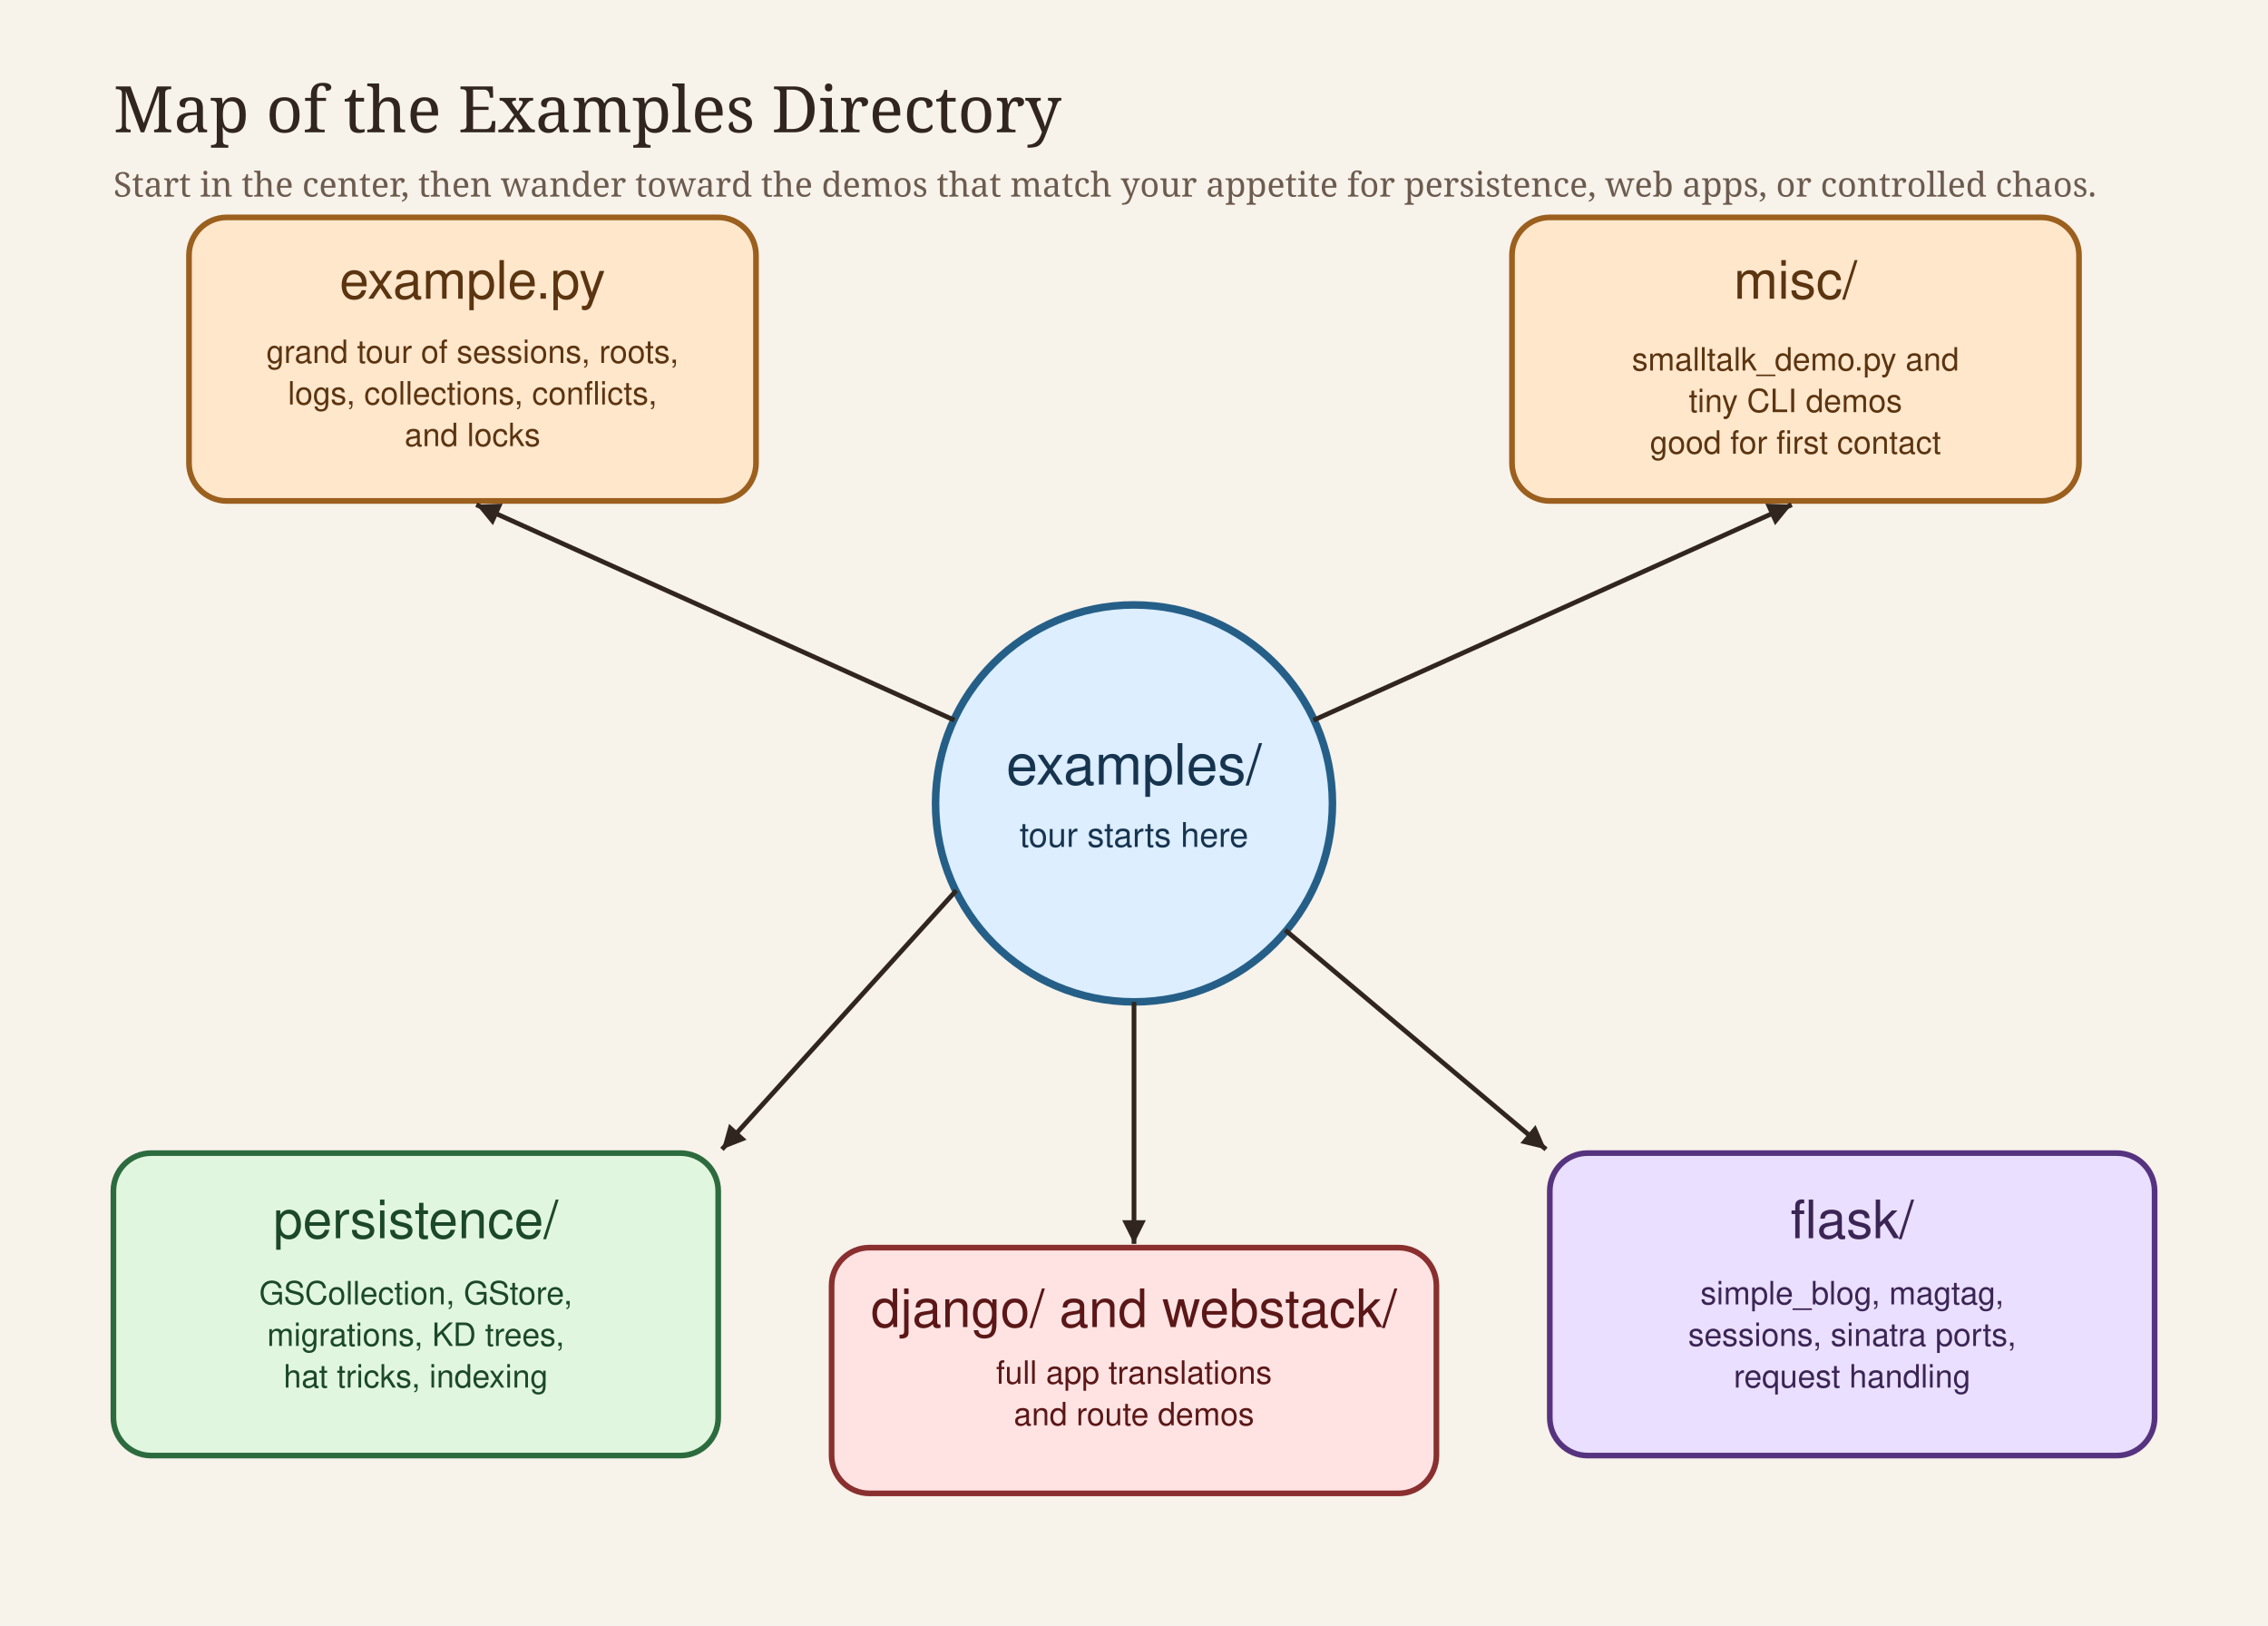
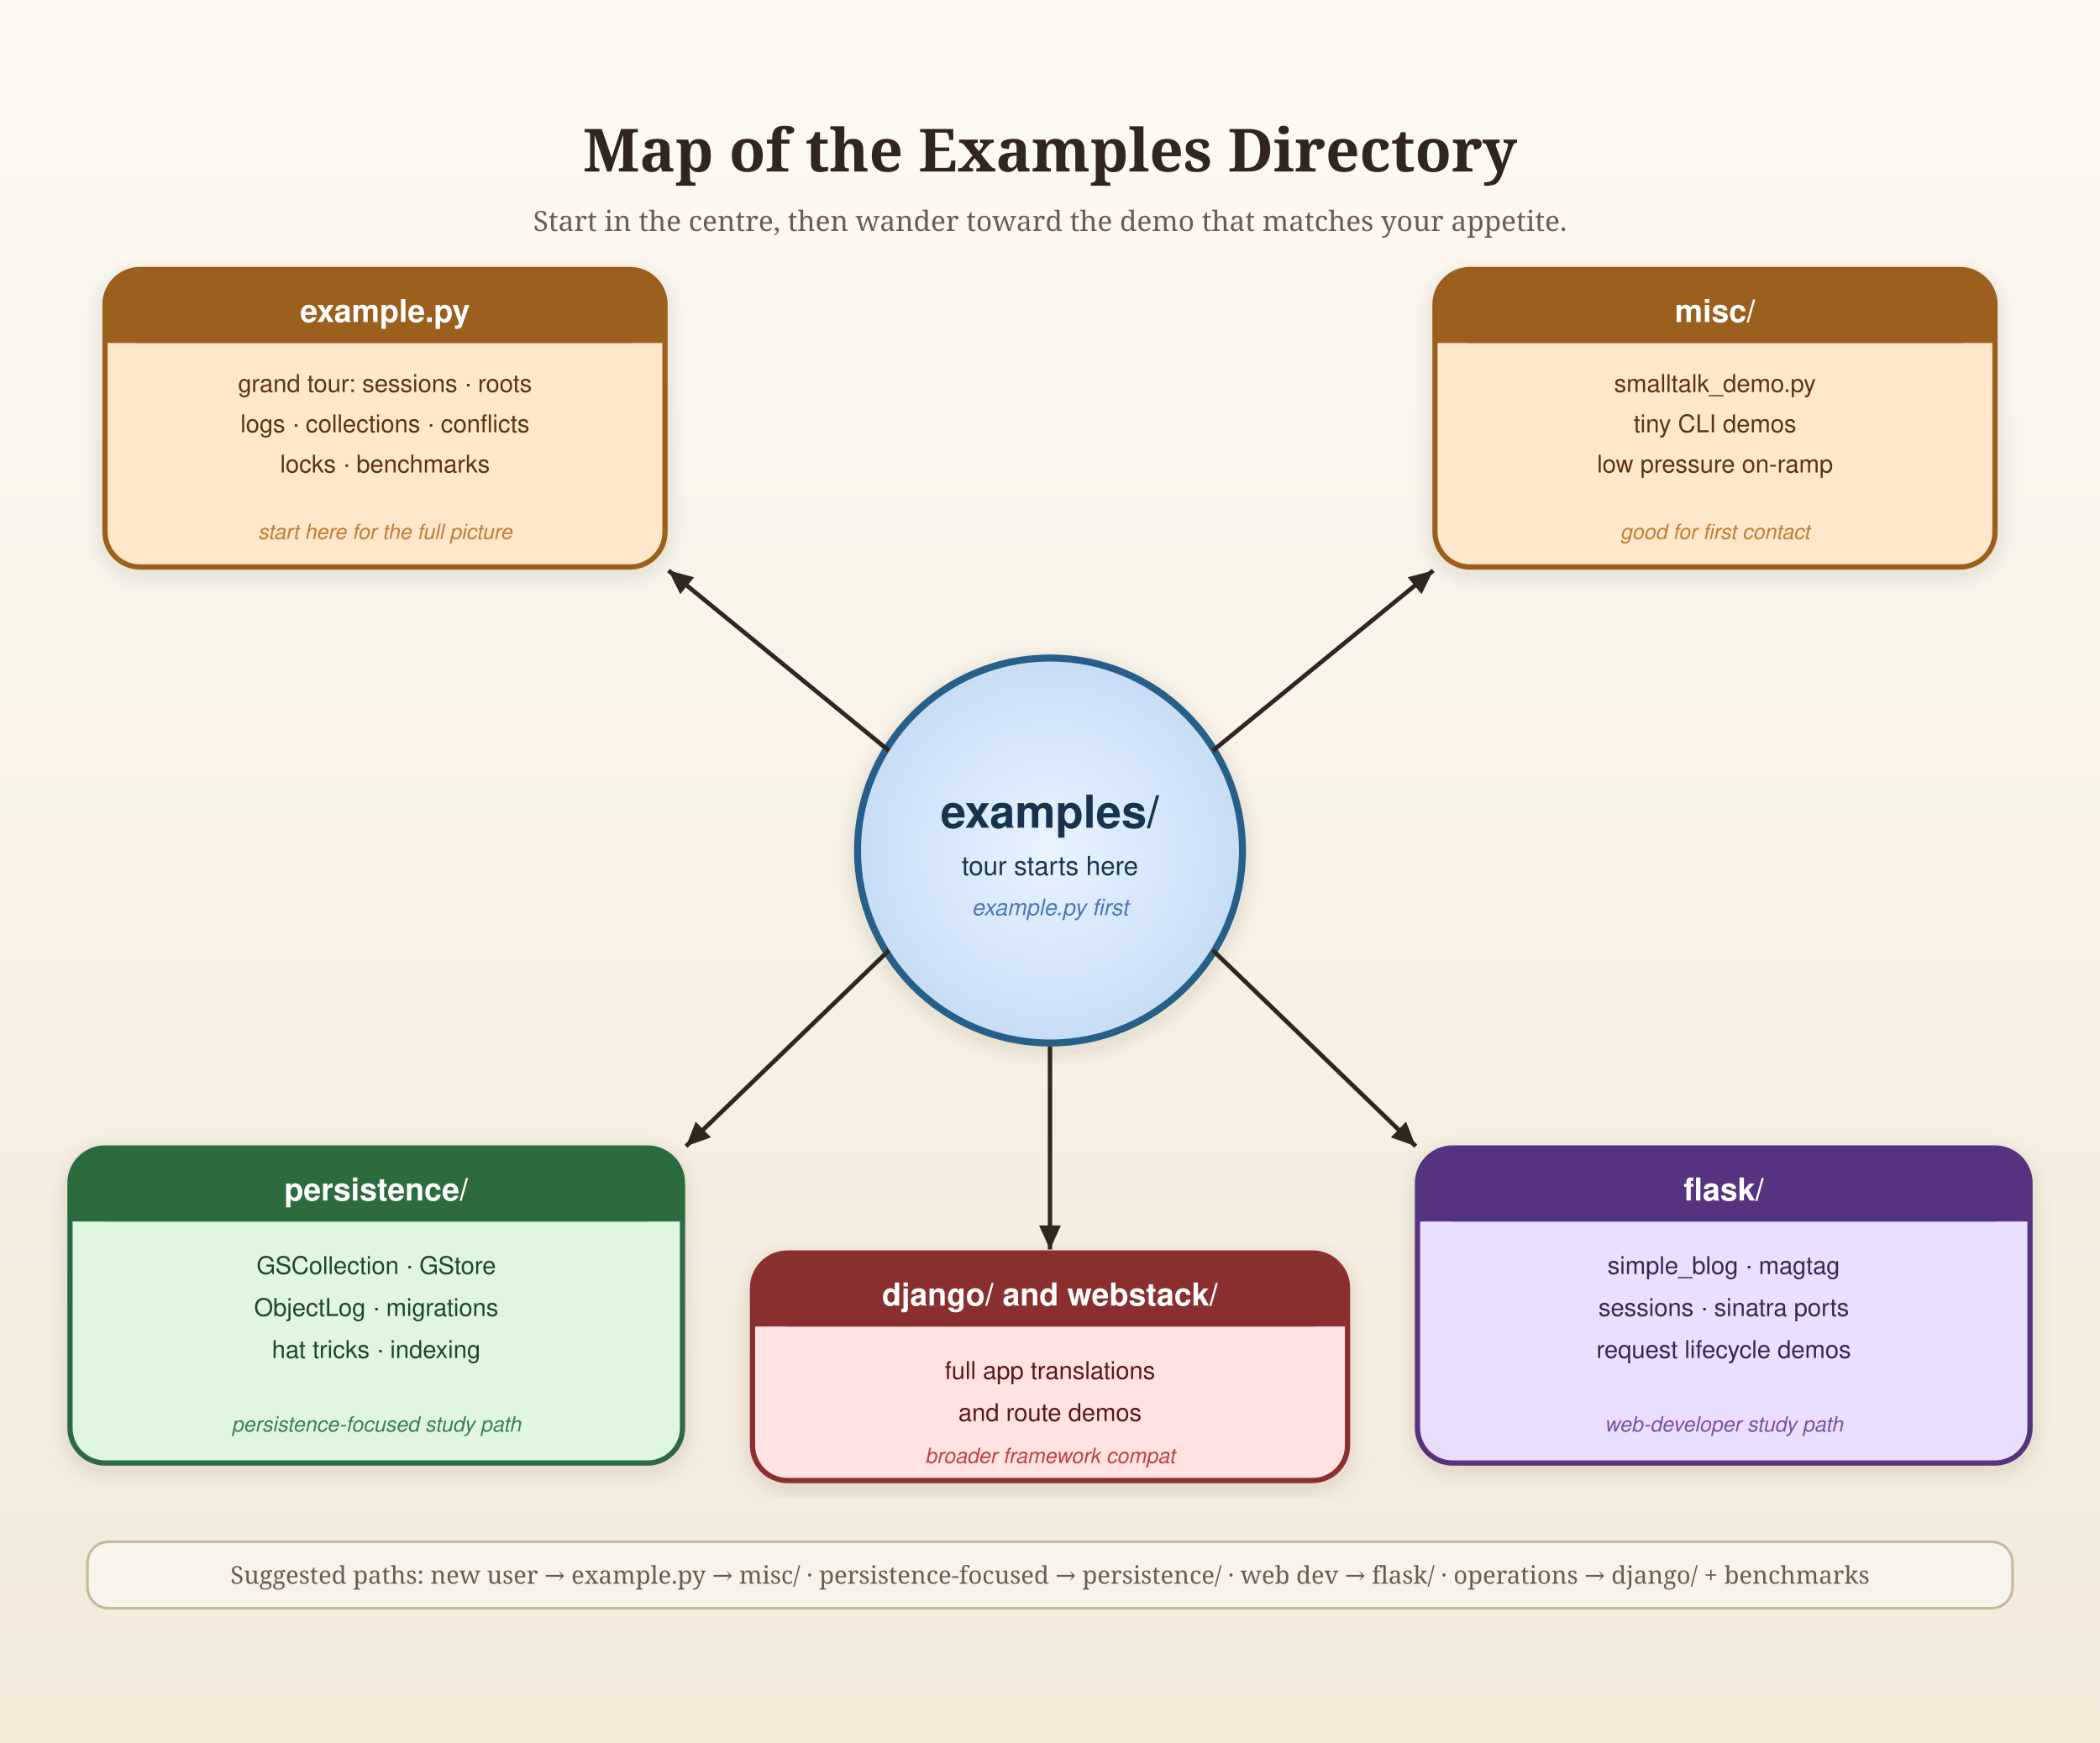
- <svg xmlns="http://www.w3.org/2000/svg" width="1200" height="860" viewBox="0 0 1200 860">
-   <rect width="1200" height="860" fill="#f7f2ea" />
-   <text x="60" y="70" font-family="Georgia, serif" font-size="34" fill="#31261f">Map of the Examples Directory</text>
-   <text x="60" y="104" font-family="Georgia, serif" font-size="18" fill="#6c5b4f">Start in the center, then wander toward the demos that match your appetite for persistence, web apps, or controlled chaos.</text>
-   <circle cx="600" cy="425" r="105" fill="#dceeff" stroke="#255f88" stroke-width="4" />
-   <text x="600" y="415" text-anchor="middle" font-family="Helvetica, Arial, sans-serif" font-size="30" fill="#17344f">examples/</text>
-   <text x="600" y="448" text-anchor="middle" font-family="Helvetica, Arial, sans-serif" font-size="18" fill="#17344f">tour starts here</text>
-   <rect x="100" y="115" width="300" height="150" rx="20" fill="#ffe7cc" stroke="#9b5f1e" stroke-width="3" />
-   <text x="250" y="158" text-anchor="middle" font-family="Helvetica, Arial, sans-serif" font-size="28" fill="#5b3410">example.py</text>
-   <text x="250" y="192" text-anchor="middle" font-family="Helvetica, Arial, sans-serif" font-size="17" fill="#5b3410">grand tour of sessions, roots,</text>
-   <text x="250" y="214" text-anchor="middle" font-family="Helvetica, Arial, sans-serif" font-size="17" fill="#5b3410">logs, collections, conflicts,</text>
-   <text x="250" y="236" text-anchor="middle" font-family="Helvetica, Arial, sans-serif" font-size="17" fill="#5b3410">and locks</text>
-   <rect x="800" y="115" width="300" height="150" rx="20" fill="#ffe7cc" stroke="#9b5f1e" stroke-width="3" />
-   <text x="950" y="158" text-anchor="middle" font-family="Helvetica, Arial, sans-serif" font-size="28" fill="#5b3410">misc/</text>
-   <text x="950" y="196" text-anchor="middle" font-family="Helvetica, Arial, sans-serif" font-size="17" fill="#5b3410">smalltalk_demo.py and</text>
-   <text x="950" y="218" text-anchor="middle" font-family="Helvetica, Arial, sans-serif" font-size="17" fill="#5b3410">tiny CLI demos</text>
-   <text x="950" y="240" text-anchor="middle" font-family="Helvetica, Arial, sans-serif" font-size="17" fill="#5b3410">good for first contact</text>
-   <rect x="60" y="610" width="320" height="160" rx="20" fill="#e1f6df" stroke="#2c6b3e" stroke-width="3" />
-   <text x="220" y="655" text-anchor="middle" font-family="Helvetica, Arial, sans-serif" font-size="28" fill="#1b4829">persistence/</text>
-   <text x="220" y="690" text-anchor="middle" font-family="Helvetica, Arial, sans-serif" font-size="17" fill="#1b4829">GSCollection, GStore,</text>
-   <text x="220" y="712" text-anchor="middle" font-family="Helvetica, Arial, sans-serif" font-size="17" fill="#1b4829">migrations, KD trees,</text>
-   <text x="220" y="734" text-anchor="middle" font-family="Helvetica, Arial, sans-serif" font-size="17" fill="#1b4829">hat tricks, indexing</text>
-   <rect x="820" y="610" width="320" height="160" rx="20" fill="#eadfff" stroke="#56337f" stroke-width="3" />
-   <text x="980" y="655" text-anchor="middle" font-family="Helvetica, Arial, sans-serif" font-size="28" fill="#3b2554">flask/</text>
-   <text x="980" y="690" text-anchor="middle" font-family="Helvetica, Arial, sans-serif" font-size="17" fill="#3b2554">simple_blog, magtag,</text>
-   <text x="980" y="712" text-anchor="middle" font-family="Helvetica, Arial, sans-serif" font-size="17" fill="#3b2554">sessions, sinatra ports,</text>
-   <text x="980" y="734" text-anchor="middle" font-family="Helvetica, Arial, sans-serif" font-size="17" fill="#3b2554">request handling</text>
-   <rect x="440" y="660" width="320" height="130" rx="20" fill="#ffe3e3" stroke="#8a2f2f" stroke-width="3" />
-   <text x="600" y="702" text-anchor="middle" font-family="Helvetica, Arial, sans-serif" font-size="28" fill="#5b1717">django/ and webstack/</text>
-   <text x="600" y="732" text-anchor="middle" font-family="Helvetica, Arial, sans-serif" font-size="17" fill="#5b1717">full app translations</text>
-   <text x="600" y="754" text-anchor="middle" font-family="Helvetica, Arial, sans-serif" font-size="17" fill="#5b1717">and route demos</text>
-   <line x1="505" y1="381" x2="252" y2="267" stroke="#31261f" stroke-width="2.5" marker-end="url(#arr)" />
-   <line x1="695" y1="381" x2="948" y2="267" stroke="#31261f" stroke-width="2.5" marker-end="url(#arr)" />
-   <line x1="506" y1="471" x2="382" y2="608" stroke="#31261f" stroke-width="2.5" marker-end="url(#arr)" />
-   <line x1="680" y1="492" x2="818" y2="608" stroke="#31261f" stroke-width="2.5" marker-end="url(#arr)" />
-   <line x1="600" y1="530" x2="600" y2="658" stroke="#31261f" stroke-width="2.5" marker-end="url(#arr)" />
+ <svg xmlns="http://www.w3.org/2000/svg" width="1200" height="996" viewBox="0 0 1200 996">
  <defs>
-     <marker id="arr" viewBox="0 0 10 10" refX="10" refY="5" markerWidth="5" markerHeight="5" orient="auto">
-       <path d="M0 0 L10 5 L0 10 z" fill="#31261f" />
+     <linearGradient id="bgGrad" x1="0" y1="0" x2="0" y2="1">
+       <stop offset="0" stop-color="#fdfaf4" />
+       <stop offset="1" stop-color="#f3ead8" />
+     </linearGradient>
+     <radialGradient id="centreGrad" cx="50%" cy="50%" r="50%">
+       <stop offset="0" stop-color="#e8f4ff" />
+       <stop offset="1" stop-color="#c8ddf5" />
+     </radialGradient>
+     <filter id="drop" x="-8%" y="-8%" width="116%" height="116%">
+       <feDropShadow dx="0" dy="3" stdDeviation="6" flood-color="#31261f" flood-opacity="0.14" />
+     </filter>
+     <marker id="arr" viewBox="0 0 12 12" refX="11" refY="6" markerWidth="6" markerHeight="6" orient="auto">
+       <path d="M0 1 L11 6 L0 11 Z" fill="#31261f" />
    </marker>
  </defs>
+   <rect width="1200" height="996" fill="url(#bgGrad)" />
+   <g transform="translate(0 36)">
+     <text x="600" y="62" text-anchor="middle" font-family="Georgia, serif" font-size="34" font-weight="700" fill="#31261f">Map of the Examples Directory</text>
+     <text x="600" y="96" text-anchor="middle" font-family="Georgia, serif" font-size="16" fill="#6c5b4f">Start in the centre, then wander toward the demo that matches your appetite.</text>
+     <circle cx="600" cy="450" r="110" fill="url(#centreGrad)" stroke="#255f88" stroke-width="4" filter="url(#drop)" />
+     <text x="600" y="437" text-anchor="middle" font-family="Helvetica, Arial, sans-serif" font-size="26" font-weight="700" fill="#17344f">examples/</text>
+     <text x="600" y="464" text-anchor="middle" font-family="Helvetica, Arial, sans-serif" font-size="15" fill="#17344f">tour starts here</text>
+     <text x="600" y="487" text-anchor="middle" font-family="Helvetica, Arial, sans-serif" font-size="13" fill="#4a7ab5" font-style="italic">example.py first</text>
+     <rect x="60" y="118" width="320" height="170" rx="20" fill="#ffe7cc" stroke="#9b5f1e" stroke-width="3" filter="url(#drop)" />
+     <rect x="60" y="118" width="320" height="42" rx="20" fill="#9b5f1e" />
+     <rect x="60" y="138" width="320" height="22" fill="#9b5f1e" />
+     <text x="220" y="148" text-anchor="middle" font-family="Helvetica, Arial, sans-serif" font-size="18" font-weight="700" fill="#fff">example.py</text>
+     <text x="220" y="188" text-anchor="middle" font-family="Helvetica, Arial, sans-serif" font-size="14" fill="#5b3410">grand tour: sessions · roots</text>
+     <text x="220" y="211" text-anchor="middle" font-family="Helvetica, Arial, sans-serif" font-size="14" fill="#5b3410">logs · collections · conflicts</text>
+     <text x="220" y="234" text-anchor="middle" font-family="Helvetica, Arial, sans-serif" font-size="14" fill="#5b3410">locks · benchmarks</text>
+     <text x="220" y="272" text-anchor="middle" font-family="Helvetica, Arial, sans-serif" font-size="12" fill="#c47a30" font-style="italic">start here for the full picture</text>
+     <rect x="820" y="118" width="320" height="170" rx="20" fill="#ffe7cc" stroke="#9b5f1e" stroke-width="3" filter="url(#drop)" />
+     <rect x="820" y="118" width="320" height="42" rx="20" fill="#9b5f1e" />
+     <rect x="820" y="138" width="320" height="22" fill="#9b5f1e" />
+     <text x="980" y="148" text-anchor="middle" font-family="Helvetica, Arial, sans-serif" font-size="18" font-weight="700" fill="#fff">misc/</text>
+     <text x="980" y="188" text-anchor="middle" font-family="Helvetica, Arial, sans-serif" font-size="14" fill="#5b3410">smalltalk_demo.py</text>
+     <text x="980" y="211" text-anchor="middle" font-family="Helvetica, Arial, sans-serif" font-size="14" fill="#5b3410">tiny CLI demos</text>
+     <text x="980" y="234" text-anchor="middle" font-family="Helvetica, Arial, sans-serif" font-size="14" fill="#5b3410">low pressure on-ramp</text>
+     <text x="980" y="272" text-anchor="middle" font-family="Helvetica, Arial, sans-serif" font-size="12" fill="#c47a30" font-style="italic">good for first contact</text>
+     <rect x="40" y="620" width="350" height="180" rx="20" fill="#e1f6df" stroke="#2c6b3e" stroke-width="3" filter="url(#drop)" />
+     <rect x="40" y="620" width="350" height="42" rx="20" fill="#2c6b3e" />
+     <rect x="40" y="640" width="350" height="22" fill="#2c6b3e" />
+     <text x="215" y="650" text-anchor="middle" font-family="Helvetica, Arial, sans-serif" font-size="18" font-weight="700" fill="#fff">persistence/</text>
+     <text x="215" y="692" text-anchor="middle" font-family="Helvetica, Arial, sans-serif" font-size="14" fill="#1b4829">GSCollection · GStore</text>
+     <text x="215" y="716" text-anchor="middle" font-family="Helvetica, Arial, sans-serif" font-size="14" fill="#1b4829">ObjectLog · migrations</text>
+     <text x="215" y="740" text-anchor="middle" font-family="Helvetica, Arial, sans-serif" font-size="14" fill="#1b4829">hat tricks · indexing</text>
+     <text x="215" y="782" text-anchor="middle" font-family="Helvetica, Arial, sans-serif" font-size="12" fill="#3a8050" font-style="italic">persistence-focused study path</text>
+     <rect x="810" y="620" width="350" height="180" rx="20" fill="#eadfff" stroke="#56337f" stroke-width="3" filter="url(#drop)" />
+     <rect x="810" y="620" width="350" height="42" rx="20" fill="#56337f" />
+     <rect x="810" y="640" width="350" height="22" fill="#56337f" />
+     <text x="985" y="650" text-anchor="middle" font-family="Helvetica, Arial, sans-serif" font-size="18" font-weight="700" fill="#fff">flask/</text>
+     <text x="985" y="692" text-anchor="middle" font-family="Helvetica, Arial, sans-serif" font-size="14" fill="#3b2554">simple_blog · magtag</text>
+     <text x="985" y="716" text-anchor="middle" font-family="Helvetica, Arial, sans-serif" font-size="14" fill="#3b2554">sessions · sinatra ports</text>
+     <text x="985" y="740" text-anchor="middle" font-family="Helvetica, Arial, sans-serif" font-size="14" fill="#3b2554">request lifecycle demos</text>
+     <text x="985" y="782" text-anchor="middle" font-family="Helvetica, Arial, sans-serif" font-size="12" fill="#7a52a0" font-style="italic">web-developer study path</text>
+     <rect x="430" y="680" width="340" height="130" rx="20" fill="#ffe3e3" stroke="#8a2f2f" stroke-width="3" filter="url(#drop)" />
+     <rect x="430" y="680" width="340" height="42" rx="20" fill="#8a2f2f" />
+     <rect x="430" y="700" width="340" height="22" fill="#8a2f2f" />
+     <text x="600" y="710" text-anchor="middle" font-family="Helvetica, Arial, sans-serif" font-size="18" font-weight="700" fill="#fff">django/ and webstack/</text>
+     <text x="600" y="752" text-anchor="middle" font-family="Helvetica, Arial, sans-serif" font-size="14" fill="#5b1717">full app translations</text>
+     <text x="600" y="776" text-anchor="middle" font-family="Helvetica, Arial, sans-serif" font-size="14" fill="#5b1717">and route demos</text>
+     <text x="600" y="800" text-anchor="middle" font-family="Helvetica, Arial, sans-serif" font-size="12" fill="#c04040" font-style="italic">broader framework compat</text>
+     <line x1="508" y1="393" x2="382" y2="290" stroke="#31261f" stroke-width="2.5" marker-end="url(#arr)" />
+     <line x1="693" y1="393" x2="819" y2="290" stroke="#31261f" stroke-width="2.5" marker-end="url(#arr)" />
+     <line x1="508" y1="507" x2="392" y2="619" stroke="#31261f" stroke-width="2.5" marker-end="url(#arr)" />
+     <line x1="693" y1="507" x2="809" y2="619" stroke="#31261f" stroke-width="2.5" marker-end="url(#arr)" />
+     <line x1="600" y1="562" x2="600" y2="678" stroke="#31261f" stroke-width="2.5" marker-end="url(#arr)" />
+     <rect x="50" y="845" width="1100" height="38" rx="12" fill="#f8f4ec" stroke="#c8b89e" stroke-width="1.5" />
+     <text x="600" y="869" text-anchor="middle" font-family="Georgia, serif" font-size="14" fill="#6c5b4f">Suggested paths: new user → example.py → misc/ · persistence-focused → persistence/ · web dev → flask/ · operations → django/ + benchmarks</text>
+   </g>
</svg>
